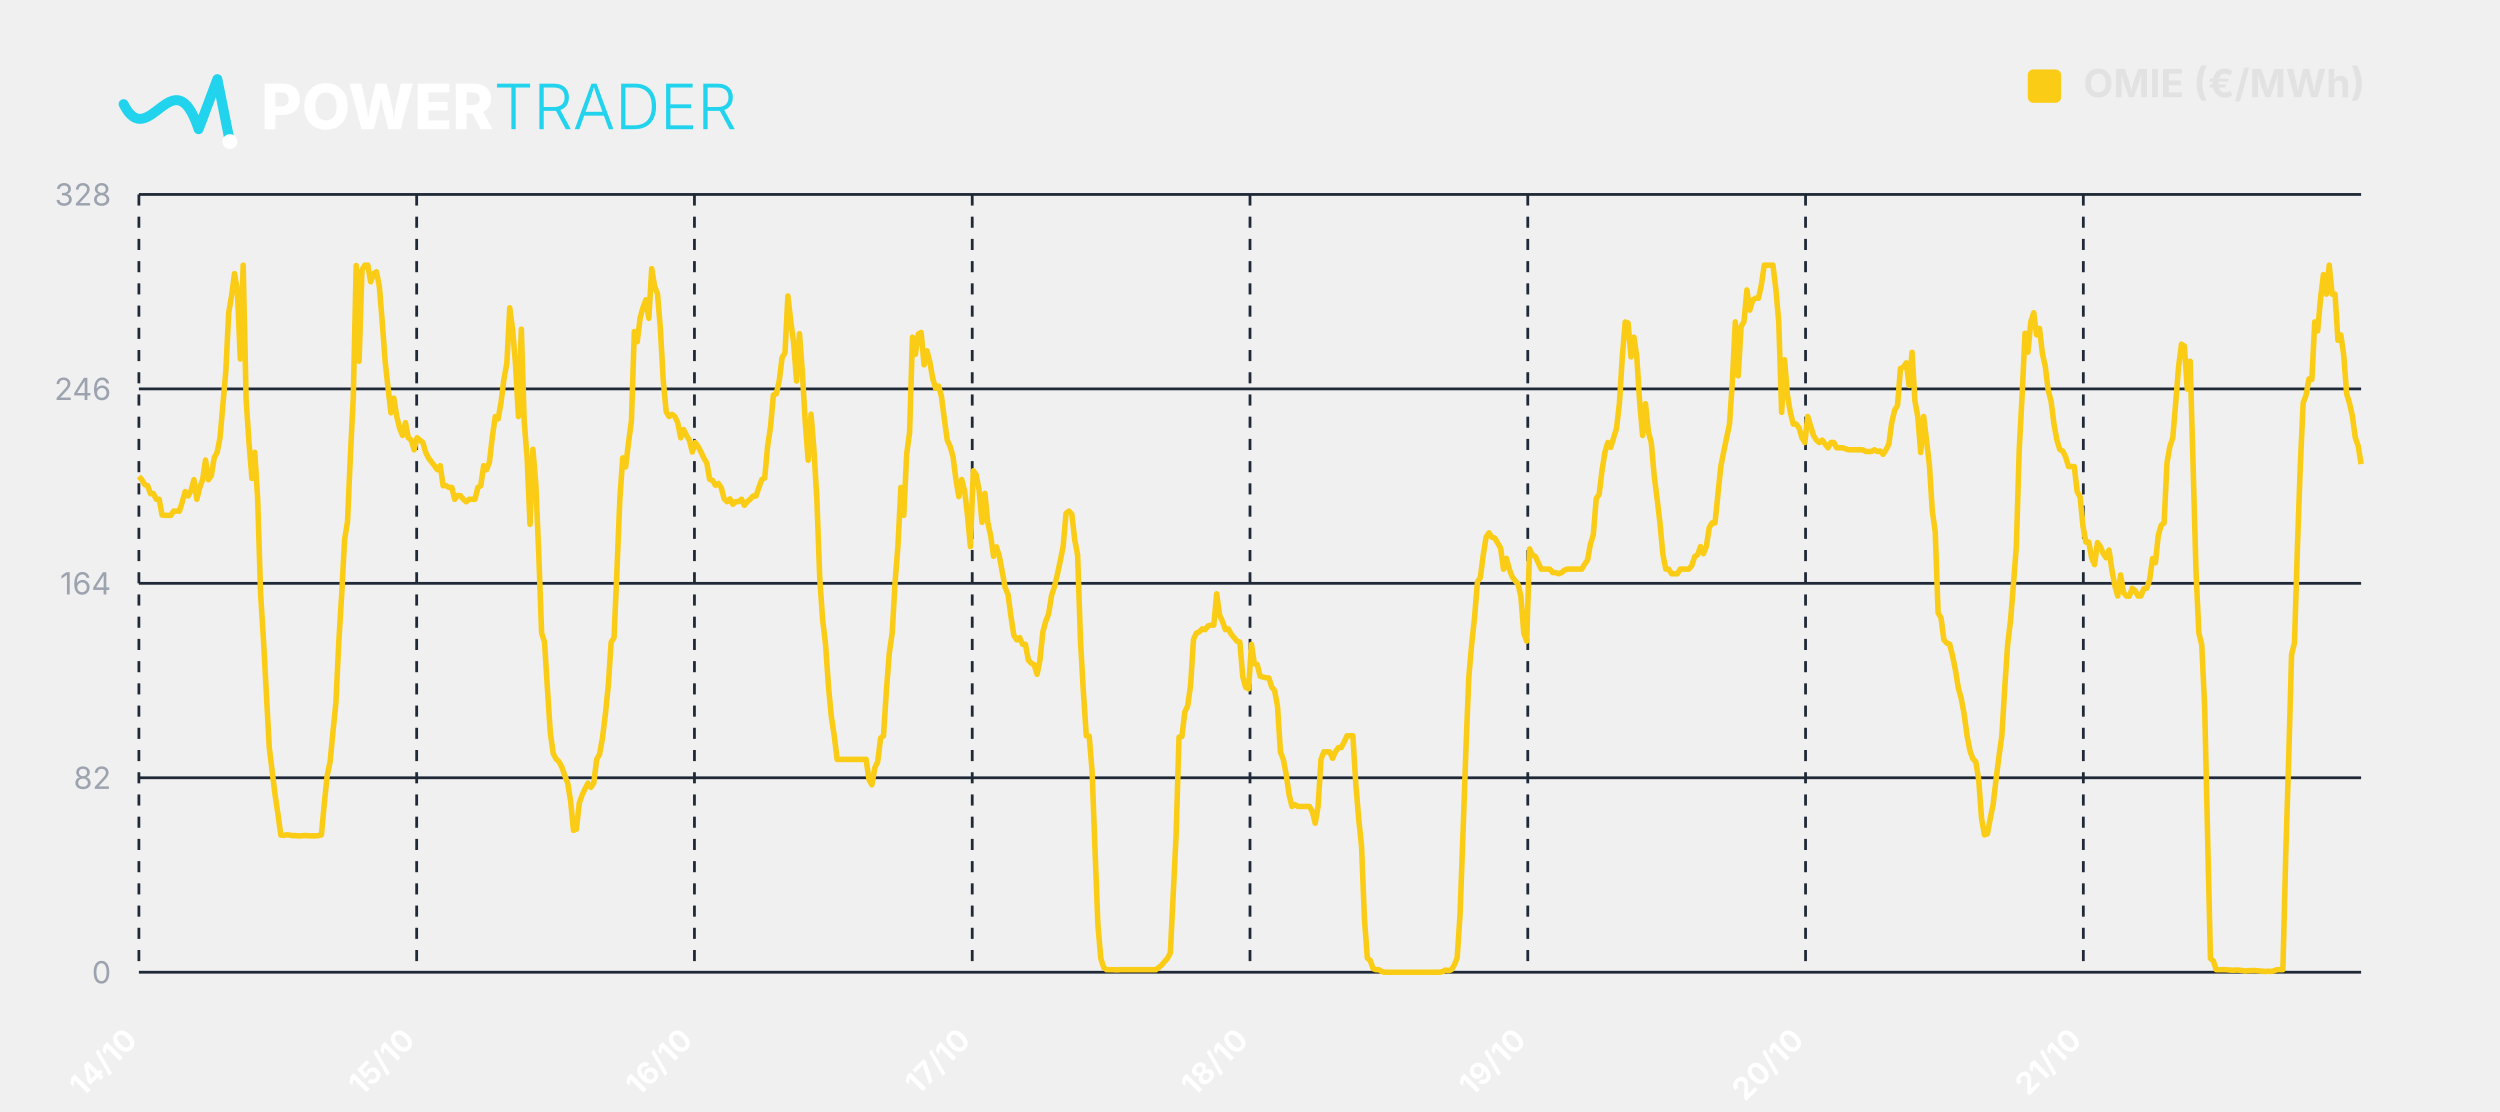
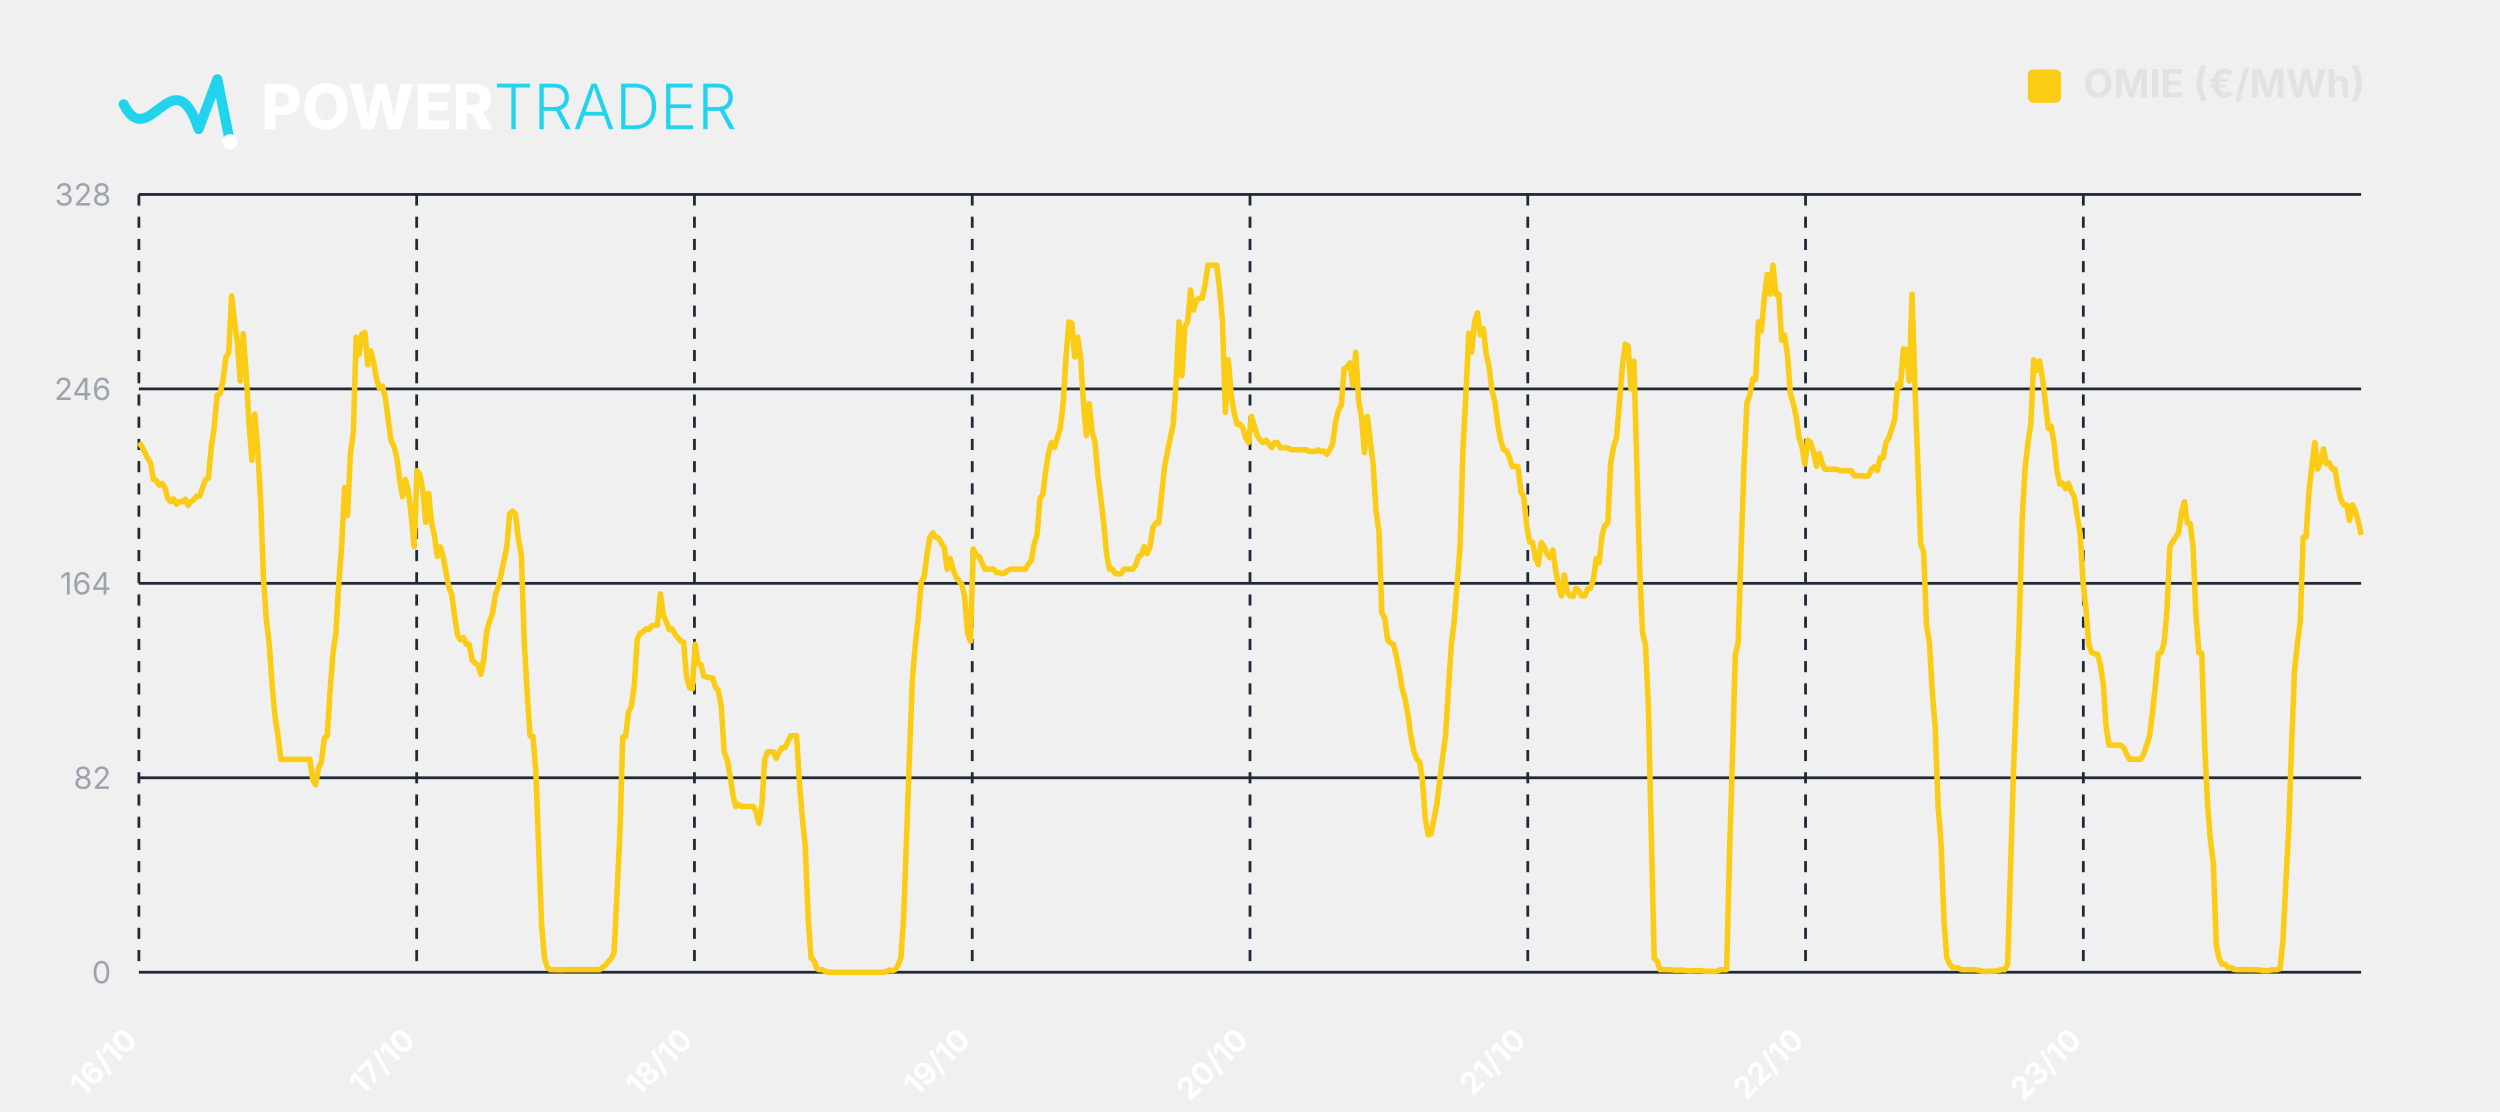
<svg xmlns="http://www.w3.org/2000/svg" viewBox="0 0 900 400" style="font-family: 'Inter', sans-serif; background: #0b0f19;">
  <g transform="translate(40, 15) scale(0.45)">
    <path d="M10 50 C30 90 50 10 70 70 L85 30 L95 80" stroke="#22d3ee" stroke-width="8" stroke-linecap="round" stroke-linejoin="round" fill="none" />
    <circle cx="95" cy="80" r="6" fill="#ffffff" />
    <text x="120" y="70" font-family="'Inter', sans-serif" font-weight="800" font-size="50" fill="#ffffff">POWER<tspan fill="#22d3ee" font-weight="300">TRADER</tspan>
    </text>
  </g>
  <rect x="730" y="25" width="12" height="12" fill="#facc15" rx="2" />
  <text x="750" y="35" font-size="14" font-weight="bold" fill="#e2e2e2">OMIE (€/MWh)</text>
  <line x1="50" y1="350.0" x2="850" y2="350.0" stroke="#1f2937" stroke-width="1" />
  <text x="40" y="354.0" text-anchor="end" font-size="11" fill="#9ca3af">0</text>
  <line x1="50" y1="280.0" x2="850" y2="280.0" stroke="#1f2937" stroke-width="1" />
  <text x="40" y="284.0" text-anchor="end" font-size="11" fill="#9ca3af">82</text>
  <line x1="50" y1="210.0" x2="850" y2="210.0" stroke="#1f2937" stroke-width="1" />
  <text x="40" y="214.0" text-anchor="end" font-size="11" fill="#9ca3af">164</text>
  <line x1="50" y1="140.0" x2="850" y2="140.0" stroke="#1f2937" stroke-width="1" />
  <text x="40" y="144.0" text-anchor="end" font-size="11" fill="#9ca3af">246</text>
  <line x1="50" y1="70.0" x2="850" y2="70.0" stroke="#1f2937" stroke-width="1" />
  <text x="40" y="74.0" text-anchor="end" font-size="11" fill="#9ca3af">328</text>
  <line x1="50.0" y1="70" x2="50.0" y2="350" stroke="#1f2937" stroke-width="1" stroke-dasharray="4,4" />
-   <text x="50.0" y="375" text-anchor="end" transform="rotate(-45, 50.0, 375)" font-size="11" font-weight="bold" fill="#ffffff">14/10</text>
+   <text x="50.0" y="375" text-anchor="end" transform="rotate(-45, 50.0, 375)" font-size="11" font-weight="bold" fill="#ffffff">16/10</text>
  <line x1="150.0" y1="70" x2="150.0" y2="350" stroke="#1f2937" stroke-width="1" stroke-dasharray="4,4" />
-   <text x="150.0" y="375" text-anchor="end" transform="rotate(-45, 150.0, 375)" font-size="11" font-weight="bold" fill="#ffffff">15/10</text>
+   <text x="150.0" y="375" text-anchor="end" transform="rotate(-45, 150.0, 375)" font-size="11" font-weight="bold" fill="#ffffff">17/10</text>
  <line x1="250.0" y1="70" x2="250.0" y2="350" stroke="#1f2937" stroke-width="1" stroke-dasharray="4,4" />
-   <text x="250.0" y="375" text-anchor="end" transform="rotate(-45, 250.0, 375)" font-size="11" font-weight="bold" fill="#ffffff">16/10</text>
+   <text x="250.0" y="375" text-anchor="end" transform="rotate(-45, 250.0, 375)" font-size="11" font-weight="bold" fill="#ffffff">18/10</text>
  <line x1="350.0" y1="70" x2="350.0" y2="350" stroke="#1f2937" stroke-width="1" stroke-dasharray="4,4" />
-   <text x="350.0" y="375" text-anchor="end" transform="rotate(-45, 350.0, 375)" font-size="11" font-weight="bold" fill="#ffffff">17/10</text>
+   <text x="350.0" y="375" text-anchor="end" transform="rotate(-45, 350.0, 375)" font-size="11" font-weight="bold" fill="#ffffff">19/10</text>
  <line x1="450.0" y1="70" x2="450.0" y2="350" stroke="#1f2937" stroke-width="1" stroke-dasharray="4,4" />
-   <text x="450.0" y="375" text-anchor="end" transform="rotate(-45, 450.0, 375)" font-size="11" font-weight="bold" fill="#ffffff">18/10</text>
+   <text x="450.0" y="375" text-anchor="end" transform="rotate(-45, 450.0, 375)" font-size="11" font-weight="bold" fill="#ffffff">20/10</text>
  <line x1="550.0" y1="70" x2="550.0" y2="350" stroke="#1f2937" stroke-width="1" stroke-dasharray="4,4" />
-   <text x="550.0" y="375" text-anchor="end" transform="rotate(-45, 550.0, 375)" font-size="11" font-weight="bold" fill="#ffffff">19/10</text>
+   <text x="550.0" y="375" text-anchor="end" transform="rotate(-45, 550.0, 375)" font-size="11" font-weight="bold" fill="#ffffff">21/10</text>
  <line x1="650.0" y1="70" x2="650.0" y2="350" stroke="#1f2937" stroke-width="1" stroke-dasharray="4,4" />
-   <text x="650.0" y="375" text-anchor="end" transform="rotate(-45, 650.0, 375)" font-size="11" font-weight="bold" fill="#ffffff">20/10</text>
+   <text x="650.0" y="375" text-anchor="end" transform="rotate(-45, 650.0, 375)" font-size="11" font-weight="bold" fill="#ffffff">22/10</text>
  <line x1="750.0" y1="70" x2="750.0" y2="350" stroke="#1f2937" stroke-width="1" stroke-dasharray="4,4" />
-   <text x="750.0" y="375" text-anchor="end" transform="rotate(-45, 750.0, 375)" font-size="11" font-weight="bold" fill="#ffffff">21/10</text>
-   <polyline points="50.0,171.478 51.043,172.695 52.086,174.449 53.129,174.832 54.172,177.692 55.215,177.692 56.258,179.735 57.301,179.735 58.344,185.405 59.387,185.533 60.43,185.533 61.473,185.533 62.516,183.992 63.559,183.992 64.602,183.992 65.645,180.587 66.688,176.952 67.731,178.544 68.774,176.645 69.817,172.695 70.86,179.735 71.904,175.479 72.947,172.695 73.99,165.629 75.033,172.695 76.076,171.222 77.119,164.803 78.162,162.828 79.205,157.601 80.248,145.683 81.291,133.679 82.334,112.575 83.377,106.513 84.42,98.511 85.463,104.7 86.506,129.209 87.549,95.455 88.592,143.673 89.635,159.304 90.678,172.235 91.721,162.828 92.764,179.718 93.807,213.618 94.85,230.347 95.893,249.748 96.936,269.124 97.979,277.638 99.022,286.142 100.065,293.132 101.108,300.632 102.151,300.725 103.194,300.538 104.237,300.632 105.28,300.819 106.323,300.819 107.366,300.913 108.409,300.913 109.452,300.819 110.495,300.819 111.538,300.913 112.581,300.913 113.625,300.913 114.668,300.819 115.711,300.538 116.754,289.207 117.797,279.119 118.84,274.232 119.883,263.31 120.926,252.992 121.969,231.096 123.012,213.95 124.055,194.216 125.098,187.908 126.141,164.071 127.184,143.043 128.227,95.591 129.27,130.044 130.313,97.174 131.356,95.455 132.399,95.455 133.442,101.431 134.485,98.511 135.528,97.855 136.571,103.116 137.614,116.005 138.657,130.129 139.7,139.672 140.743,148.62 141.786,143.324 142.829,149.939 143.872,154.196 144.915,156.75 145.958,152.144 147.001,157.601 148.044,158.452 149.087,161.926 150.13,157.601 151.173,158.452 152.216,159.304 153.259,162.828 154.302,164.957 155.346,166.302 156.389,167.647 157.432,169.094 158.475,167.647 159.518,174.832 160.561,174.832 161.604,175.479 162.647,175.479 163.69,179.735 164.733,178.365 165.776,178.467 166.819,179.735 167.862,180.629 168.905,179.735 169.948,179.735 170.991,179.735 172.034,175.479 173.077,174.874 174.12,167.647 175.163,169.094 176.206,166.302 177.249,157.175 178.292,149.956 179.335,150.791 180.378,144.831 181.421,136.488 182.464,130.784 183.507,110.821 184.55,118.789 185.593,131.193 186.636,149.956 187.679,118.525 188.722,151.838 189.765,164.957 190.808,188.768 191.851,161.739 192.894,174.27 193.937,199.078 194.98,227.92 196.023,231.087 197.066,247.79 198.11,263.727 199.153,271.253 200.196,273.211 201.239,274.232 202.282,276.165 203.325,279.221 204.368,281.92 205.411,288.279 206.454,298.921 207.497,298.495 208.54,289.13 209.583,286.142 210.626,283.971 211.669,281.92 212.712,283.444 213.755,281.894 214.798,273.381 215.841,271.559 216.884,265.719 217.927,257.206 218.97,246.947 220.013,231.198 221.056,229.538 222.099,205.275 223.142,179.735 224.185,164.837 225.228,168.081 226.271,159.304 227.314,151.565 228.357,119.36 229.4,123.02 230.443,114.482 231.486,110.668 232.529,107.918 233.572,114.575 234.615,96.732 235.658,103.116 236.701,105.764 237.744,118.525 238.787,137.169 239.831,148.237 240.874,149.956 241.917,149.156 242.96,149.956 244.003,152.238 245.046,157.601 246.089,154.647 247.132,156.75 248.175,158.452 249.218,162.709 250.261,159.304 251.304,160.7 252.347,162.709 253.39,164.922 254.433,166.625 255.476,172.55 256.519,172.933 257.562,174.696 258.605,174.032 259.648,175.581 260.691,179.523 261.734,180.587 262.777,179.591 263.82,181.532 264.863,180.587 265.906,180.587 266.949,179.727 267.992,181.898 269.035,180.587 270.078,179.735 271.121,178.569 272.164,178.569 273.207,175.479 274.25,172.627 275.293,172.074 276.336,160.7 277.379,153.762 278.422,142.192 279.465,141.741 280.508,137.178 281.551,128.75 282.595,127.03 283.638,106.564 284.681,115.648 285.724,123.565 286.767,137.169 287.81,120.143 288.853,134.139 289.896,152.059 290.939,165.672 291.982,149.105 293.025,162.045 294.068,179.735 295.111,208.187 296.154,223.153 297.197,231.964 298.24,246.99 299.283,258.057 300.326,264.868 301.369,273.381 302.412,273.381 303.455,273.381 304.498,273.381 305.541,273.381 306.584,273.381 307.627,273.381 308.67,273.381 309.713,273.381 310.756,273.381 311.799,273.381 312.842,280.702 313.885,282.524 314.928,276.429 315.971,274.232 317.014,265.728 318.057,264.868 319.1,248.607 320.143,235.071 321.186,227.92 322.229,209.694 323.272,196.285 324.316,175.479 325.359,185.533 326.402,163.39 327.445,155.762 328.488,121.403 329.531,127.524 330.574,120.279 331.617,119.692 332.66,131.329 333.703,126.289 334.746,130.342 335.789,136.301 336.832,139.791 337.875,138.991 338.918,142.652 339.961,150.791 341.004,158.452 342.047,160.7 343.09,164.412 344.133,172.627 345.176,178.773 346.219,172.627 347.262,176.764 348.305,185.533 349.348,196.787 350.391,169.486 351.434,170.967 352.477,176.5 353.52,188.044 354.563,177.607 355.606,188.087 356.649,192.871 357.692,200.278 358.735,196.873 359.778,200.337 360.821,205.939 361.864,211.532 362.907,214.035 363.95,222.021 364.993,228.729 366.037,230.347 367.08,229.538 368.123,231.964 369.166,231.964 370.209,237.625 371.252,238.749 372.295,239.328 373.338,242.742 374.381,237.634 375.424,227.546 376.467,223.689 377.51,220.974 378.553,214.384 379.596,211.243 380.639,206.816 381.682,201.955 382.725,196.753 383.768,184.843 384.811,183.992 385.854,185.141 386.897,194.276 387.94,199.742 388.983,230.815 390.026,249.203 391.069,264.868 392.112,265.029 393.155,277.638 394.198,305.714 395.241,332.888 396.284,345.037 397.327,348.297 398.37,349.089 399.413,349.089 400.456,349.089 401.499,349.149 402.542,349.157 403.585,349.089 404.628,349.089 405.671,349.089 406.714,349.089 407.757,349.089 408.801,349.089 409.844,349.089 410.887,349.089 411.93,349.089 412.973,349.089 414.016,349.089 415.059,349.089 416.102,349.089 417.145,348.297 418.188,347.446 419.231,346.169 420.274,345.037 421.317,343.07 422.36,322.0 423.403,300.538 424.446,265.362 425.489,265.14 426.532,256.303 427.575,254.116 428.618,246.564 429.661,230.142 430.704,227.92 431.747,227.478 432.79,226.388 433.833,226.677 434.876,225.358 435.919,225.043 436.962,225.043 438.005,213.788 439.048,221.399 440.091,223.698 441.134,226.677 442.177,226.388 443.22,228.278 444.263,229.538 445.306,230.815 446.349,231.155 447.392,243.585 448.435,247.45 449.478,247.978 450.522,231.964 451.565,238.902 452.608,239.26 453.651,243.414 454.694,243.746 455.737,243.968 456.78,244.078 457.823,247.33 458.866,248.607 459.909,254.235 460.952,270.674 461.995,273.381 463.038,278.829 464.081,286.151 465.124,290.314 466.167,289.641 467.21,290.314 468.253,290.314 469.296,290.314 470.339,290.314 471.382,290.314 472.425,292.102 473.468,296.358 474.511,290.314 475.554,273.381 476.597,270.674 477.64,270.674 478.683,270.674 479.726,272.989 480.769,270.674 481.812,269.133 482.855,269.124 483.898,267.081 484.941,264.868 485.984,264.868 487.027,264.868 488.07,281.894 489.113,294.664 490.156,304.582 491.199,330.837 492.243,344.892 493.286,345.743 494.329,348.723 495.372,349.089 496.415,349.089 497.458,349.762 498.501,349.991 499.544,350.0 500.587,350.0 501.63,350.0 502.673,350.0 503.716,350.0 504.759,350.0 505.802,350.0 506.845,350.0 507.888,350.0 508.931,350.0 509.974,350.0 511.017,350.0 512.06,350.0 513.103,350.0 514.146,350.0 515.189,350.0 516.232,350.0 517.275,349.991 518.318,349.991 519.361,349.762 520.404,349.217 521.447,349.438 522.49,349.089 523.533,347.455 524.576,344.867 525.619,329.228 526.662,300.538 527.705,270.674 528.748,244.078 529.791,232.066 530.834,222.302 531.877,209.498 532.92,207.897 533.963,199.827 535.007,193.357 536.05,191.824 537.093,193.416 538.136,193.731 539.179,195.536 540.222,197.315 541.265,204.935 542.308,201.019 543.351,204.935 544.394,207.667 545.437,209.038 546.48,210.298 547.523,214.64 548.566,227.92 549.609,230.815 550.652,197.613 551.695,199.827 552.738,200.337 553.781,202.636 554.824,204.884 555.867,204.884 556.91,204.884 557.953,204.884 558.996,206.126 560.039,206.126 561.082,206.552 562.125,206.152 563.168,205.292 564.211,204.884 565.254,204.884 566.297,204.884 567.34,204.884 568.383,204.884 569.426,204.884 570.469,203.104 571.512,201.666 572.555,195.885 573.598,192.505 574.641,179.48 575.684,177.999 576.728,169.341 577.771,162.845 578.814,159.304 579.857,161.049 580.9,157.601 581.943,154.196 582.986,145.206 584.029,128.486 585.072,115.92 586.115,116.312 587.158,128.486 588.201,121.386 589.244,128.486 590.287,144.831 591.33,156.75 592.373,145.334 593.416,155.413 594.459,159.304 595.502,171.222 596.545,179.48 597.588,188.257 598.631,199.503 599.674,204.884 600.717,204.884 601.76,206.552 602.803,206.552 603.846,206.552 604.889,204.884 605.932,204.884 606.975,204.884 608.018,204.884 609.061,203.555 610.104,200.337 611.147,199.742 612.19,196.762 613.233,199.316 614.276,196.762 615.319,189.951 616.362,188.249 617.405,188.257 618.449,177.999 619.492,167.953 620.535,162.624 621.578,157.601 622.621,152.68 623.664,137.169 624.707,115.886 625.75,135.288 626.793,117.572 627.836,115.784 628.879,104.385 629.922,111.63 630.965,108.054 632.008,107.33 633.051,107.356 634.094,102.521 635.137,95.455 636.18,95.455 637.223,95.455 638.266,95.455 639.309,104.138 640.352,115.886 641.395,148.441 642.438,129.507 643.481,142.277 644.524,148.441 645.567,152.68 646.61,152.68 647.653,154.026 648.696,157.601 649.739,159.304 650.782,149.939 651.825,153.344 652.868,156.75 653.911,158.452 654.954,159.304 655.997,158.452 657.04,159.849 658.083,161.194 659.126,159.304 660.169,159.304 661.213,161.194 662.256,161.194 663.299,161.194 664.342,161.543 665.385,161.909 666.428,161.909 667.471,161.926 668.514,161.926 669.557,161.926 670.6,161.926 671.643,162.539 672.686,162.539 673.729,162.539 674.772,161.926 675.815,162.539 676.858,162.369 677.901,163.56 678.944,161.951 679.987,159.849 681.03,152.085 682.073,147.692 683.116,145.895 684.159,132.674 685.202,132.232 686.245,130.631 687.288,138.761 688.331,126.834 689.374,144.329 690.417,150.084 691.46,162.922 692.503,149.939 693.546,158.452 694.589,167.408 695.632,184.001 696.675,191.339 697.718,220.599 698.761,222.446 699.804,230.347 700.847,231.496 701.89,231.939 702.934,236.178 703.977,241.337 705.02,247.756 706.063,251.536 707.106,257.206 708.149,264.868 709.192,270.299 710.235,273.168 711.278,274.232 712.321,280.609 713.364,294.656 714.407,300.538 715.45,300.189 716.493,294.664 717.536,289.531 718.579,280.609 719.622,272.359 720.665,264.868 721.708,247.756 722.751,231.964 723.794,223.408 724.837,210.434 725.88,196.762 726.923,161.781 727.966,142.277 729.009,119.973 730.052,126.775 731.095,115.886 732.138,112.592 733.181,120.543 734.224,118.236 735.267,127.285 736.31,131.951 737.353,140.455 738.396,144.508 739.439,152.732 740.482,158.452 741.525,161.807 742.568,162.369 743.611,164.429 744.654,167.945 745.698,167.945 746.741,167.979 747.784,177.02 748.827,178.927 749.87,189.381 750.913,195.127 751.956,195.153 752.999,200.814 754.042,203.258 755.085,195.349 756.128,196.762 757.171,199.299 758.214,200.806 759.257,198.03 760.3,205.275 761.343,210.911 762.386,214.555 763.429,206.978 764.472,213.312 765.515,214.555 766.558,214.64 767.601,211.796 768.644,212.631 769.687,214.555 770.73,214.555 771.773,211.958 772.816,211.796 773.859,208.749 774.902,201.095 775.945,202.576 776.988,192.701 778.031,189.1 779.074,188.249 780.117,166.566 781.16,160.742 782.203,157.601 783.246,145.206 784.289,132.036 785.332,123.914 786.375,124.587 787.419,140.055 788.462,130.035 789.505,167.298 790.548,205.275 791.591,227.92 792.634,232.16 793.677,254.482 794.72,300.308 795.763,345.037 796.806,345.939 797.849,349.089 798.892,349.089 799.935,349.089 800.978,349.089 802.021,349.149 803.064,349.259 804.107,349.285 805.15,349.217 806.193,349.259 807.236,349.396 808.279,349.566 809.322,349.438 810.365,349.438 811.408,349.379 812.451,349.438 813.494,349.566 814.537,349.625 815.58,349.745 816.623,349.625 817.666,349.745 818.709,349.438 819.752,349.089 820.795,349.089 821.838,349.072 822.881,307.434 823.924,273.372 824.967,235.582 826.01,231.496 827.053,197.613 828.096,167.885 829.14,145.027 830.183,142.277 831.226,136.378 832.269,136.625 833.312,115.886 834.355,119.104 835.398,107.373 836.441,98.86 837.484,105.883 838.527,95.455 839.57,105.883 840.613,105.883 841.656,122.51 842.699,120.594 843.742,127.788 844.785,141.741 845.828,145.206 846.871,149.863 847.914,157.601 848.957,160.581 850.0,167.085" fill="none" stroke="#facc15" stroke-width="2" stroke-linejoin="round" />
+   <text x="750.0" y="375" text-anchor="end" transform="rotate(-45, 750.0, 375)" font-size="11" font-weight="bold" fill="#ffffff">23/10</text>
+   <polyline points="50.0,159.304 51.043,160.7 52.086,162.709 53.129,164.922 54.172,166.625 55.215,172.55 56.258,172.933 57.301,174.696 58.344,174.032 59.387,175.581 60.43,179.523 61.473,180.587 62.516,179.591 63.559,181.532 64.602,180.587 65.645,180.587 66.688,179.727 67.731,181.898 68.774,180.587 69.817,179.735 70.86,178.569 71.904,178.569 72.947,175.479 73.99,172.627 75.033,172.074 76.076,160.7 77.119,153.762 78.162,142.192 79.205,141.741 80.248,137.178 81.291,128.75 82.334,127.03 83.377,106.564 84.42,115.648 85.463,123.565 86.506,137.169 87.549,120.143 88.592,134.139 89.635,152.059 90.678,165.672 91.721,149.105 92.764,162.045 93.807,179.735 94.85,208.187 95.893,223.153 96.936,231.964 97.979,246.99 99.022,258.057 100.065,264.868 101.108,273.381 102.151,273.381 103.194,273.381 104.237,273.381 105.28,273.381 106.323,273.381 107.366,273.381 108.409,273.381 109.452,273.381 110.495,273.381 111.538,273.381 112.581,280.702 113.625,282.524 114.668,276.429 115.711,274.232 116.754,265.728 117.797,264.868 118.84,248.607 119.883,235.071 120.926,227.92 121.969,209.694 123.012,196.285 124.055,175.479 125.098,185.533 126.141,163.39 127.184,155.762 128.227,121.403 129.27,127.524 130.313,120.279 131.356,119.692 132.399,131.329 133.442,126.289 134.485,130.342 135.528,136.301 136.571,139.791 137.614,138.991 138.657,142.652 139.7,150.791 140.743,158.452 141.786,160.7 142.829,164.412 143.872,172.627 144.915,178.773 145.958,172.627 147.001,176.764 148.044,185.533 149.087,196.787 150.13,169.486 151.173,170.967 152.216,176.5 153.259,188.044 154.302,177.607 155.346,188.087 156.389,192.871 157.432,200.278 158.475,196.873 159.518,200.337 160.561,205.939 161.604,211.532 162.647,214.035 163.69,222.021 164.733,228.729 165.776,230.347 166.819,229.538 167.862,231.964 168.905,231.964 169.948,237.625 170.991,238.749 172.034,239.328 173.077,242.742 174.12,237.634 175.163,227.546 176.206,223.689 177.249,220.974 178.292,214.384 179.335,211.243 180.378,206.816 181.421,201.955 182.464,196.753 183.507,184.843 184.55,183.992 185.593,185.141 186.636,194.276 187.679,199.742 188.722,230.815 189.765,249.203 190.808,264.868 191.851,265.029 192.894,277.638 193.937,305.714 194.98,332.888 196.023,345.037 197.066,348.297 198.11,349.089 199.153,349.089 200.196,349.089 201.239,349.149 202.282,349.157 203.325,349.089 204.368,349.089 205.411,349.089 206.454,349.089 207.497,349.089 208.54,349.089 209.583,349.089 210.626,349.089 211.669,349.089 212.712,349.089 213.755,349.089 214.798,349.089 215.841,349.089 216.884,348.297 217.927,347.446 218.97,346.169 220.013,345.037 221.056,343.07 222.099,322.0 223.142,300.538 224.185,265.362 225.228,265.14 226.271,256.303 227.314,254.116 228.357,246.564 229.4,230.142 230.443,227.92 231.486,227.478 232.529,226.388 233.572,226.677 234.615,225.358 235.658,225.043 236.701,225.043 237.744,213.788 238.787,221.399 239.831,223.698 240.874,226.677 241.917,226.388 242.96,228.278 244.003,229.538 245.046,230.815 246.089,231.155 247.132,243.585 248.175,247.45 249.218,247.978 250.261,231.964 251.304,238.902 252.347,239.26 253.39,243.414 254.433,243.746 255.476,243.968 256.519,244.078 257.562,247.33 258.605,248.607 259.648,254.235 260.691,270.674 261.734,273.381 262.777,278.829 263.82,286.151 264.863,290.314 265.906,289.641 266.949,290.314 267.992,290.314 269.035,290.314 270.078,290.314 271.121,290.314 272.164,292.102 273.207,296.358 274.25,290.314 275.293,273.381 276.336,270.674 277.379,270.674 278.422,270.674 279.465,272.989 280.508,270.674 281.551,269.133 282.595,269.124 283.638,267.081 284.681,264.868 285.724,264.868 286.767,264.868 287.81,281.894 288.853,294.664 289.896,304.582 290.939,330.837 291.982,344.892 293.025,345.743 294.068,348.723 295.111,349.089 296.154,349.089 297.197,349.762 298.24,349.991 299.283,350.0 300.326,350.0 301.369,350.0 302.412,350.0 303.455,350.0 304.498,350.0 305.541,350.0 306.584,350.0 307.627,350.0 308.67,350.0 309.713,350.0 310.756,350.0 311.799,350.0 312.842,350.0 313.885,350.0 314.928,350.0 315.971,350.0 317.014,349.991 318.057,349.991 319.1,349.762 320.143,349.217 321.186,349.438 322.229,349.089 323.272,347.455 324.316,344.867 325.359,329.228 326.402,300.538 327.445,270.674 328.488,244.078 329.531,232.066 330.574,222.302 331.617,209.498 332.66,207.897 333.703,199.827 334.746,193.357 335.789,191.824 336.832,193.416 337.875,193.731 338.918,195.536 339.961,197.315 341.004,204.935 342.047,201.019 343.09,204.935 344.133,207.667 345.176,209.038 346.219,210.298 347.262,214.64 348.305,227.92 349.348,230.815 350.391,197.613 351.434,199.827 352.477,200.337 353.52,202.636 354.563,204.884 355.606,204.884 356.649,204.884 357.692,204.884 358.735,206.126 359.778,206.126 360.821,206.552 361.864,206.152 362.907,205.292 363.95,204.884 364.993,204.884 366.037,204.884 367.08,204.884 368.123,204.884 369.166,204.884 370.209,203.104 371.252,201.666 372.295,195.885 373.338,192.505 374.381,179.48 375.424,177.999 376.467,169.341 377.51,162.845 378.553,159.304 379.596,161.049 380.639,157.601 381.682,154.196 382.725,145.206 383.768,128.486 384.811,115.92 385.854,116.312 386.897,128.486 387.94,121.386 388.983,128.486 390.026,144.831 391.069,156.75 392.112,145.334 393.155,155.413 394.198,159.304 395.241,171.222 396.284,179.48 397.327,188.257 398.37,199.503 399.413,204.884 400.456,204.884 401.499,206.552 402.542,206.552 403.585,206.552 404.628,204.884 405.671,204.884 406.714,204.884 407.757,204.884 408.801,203.555 409.844,200.337 410.887,199.742 411.93,196.762 412.973,199.316 414.016,196.762 415.059,189.951 416.102,188.249 417.145,188.257 418.188,177.999 419.231,167.953 420.274,162.624 421.317,157.601 422.36,152.68 423.403,137.169 424.446,115.886 425.489,135.288 426.532,117.572 427.575,115.784 428.618,104.385 429.661,111.63 430.704,108.054 431.747,107.33 432.79,107.356 433.833,102.521 434.876,95.455 435.919,95.455 436.962,95.455 438.005,95.455 439.048,104.138 440.091,115.886 441.134,148.441 442.177,129.507 443.22,142.277 444.263,148.441 445.306,152.68 446.349,152.68 447.392,154.026 448.435,157.601 449.478,159.304 450.522,149.939 451.565,153.344 452.608,156.75 453.651,158.452 454.694,159.304 455.737,158.452 456.78,159.849 457.823,161.194 458.866,159.304 459.909,159.304 460.952,161.194 461.995,161.194 463.038,161.194 464.081,161.543 465.124,161.909 466.167,161.909 467.21,161.926 468.253,161.926 469.296,161.926 470.339,161.926 471.382,162.539 472.425,162.539 473.468,162.539 474.511,161.926 475.554,162.539 476.597,162.369 477.64,163.56 478.683,161.951 479.726,159.849 480.769,152.085 481.812,147.692 482.855,145.895 483.898,132.674 484.941,132.232 485.984,130.631 487.027,138.761 488.07,126.834 489.113,144.329 490.156,150.084 491.199,162.922 492.243,149.939 493.286,158.452 494.329,167.408 495.372,184.001 496.415,191.339 497.458,220.599 498.501,222.446 499.544,230.347 500.587,231.496 501.63,231.939 502.673,236.178 503.716,241.337 504.759,247.756 505.802,251.536 506.845,257.206 507.888,264.868 508.931,270.299 509.974,273.168 511.017,274.232 512.06,280.609 513.103,294.656 514.146,300.538 515.189,300.189 516.232,294.664 517.275,289.531 518.318,280.609 519.361,272.359 520.404,264.868 521.447,247.756 522.49,231.964 523.533,223.408 524.576,210.434 525.619,196.762 526.662,161.781 527.705,142.277 528.748,119.973 529.791,126.775 530.834,115.886 531.877,112.592 532.92,120.543 533.963,118.236 535.007,127.285 536.05,131.951 537.093,140.455 538.136,144.508 539.179,152.732 540.222,158.452 541.265,161.807 542.308,162.369 543.351,164.429 544.394,167.945 545.437,167.945 546.48,167.979 547.523,177.02 548.566,178.927 549.609,189.381 550.652,195.127 551.695,195.153 552.738,200.814 553.781,203.258 554.824,195.349 555.867,196.762 556.91,199.299 557.953,200.806 558.996,198.03 560.039,205.275 561.082,210.911 562.125,214.555 563.168,206.978 564.211,213.312 565.254,214.555 566.297,214.64 567.34,211.796 568.383,212.631 569.426,214.555 570.469,214.555 571.512,211.958 572.555,211.796 573.598,208.749 574.641,201.095 575.684,202.576 576.728,192.701 577.771,189.1 578.814,188.249 579.857,166.566 580.9,160.742 581.943,157.601 582.986,145.206 584.029,132.036 585.072,123.914 586.115,124.587 587.158,140.055 588.201,130.035 589.244,167.298 590.287,205.275 591.33,227.92 592.373,232.16 593.416,254.482 594.459,300.308 595.502,345.037 596.545,345.939 597.588,349.089 598.631,349.089 599.674,349.089 600.717,349.089 601.76,349.149 602.803,349.259 603.846,349.285 604.889,349.217 605.932,349.259 606.975,349.396 608.018,349.566 609.061,349.438 610.104,349.438 611.147,349.379 612.19,349.438 613.233,349.566 614.276,349.625 615.319,349.745 616.362,349.625 617.405,349.745 618.449,349.438 619.492,349.089 620.535,349.089 621.578,349.072 622.621,307.434 623.664,273.372 624.707,235.582 625.75,231.496 626.793,197.613 627.836,167.885 628.879,145.027 629.922,142.277 630.965,136.378 632.008,136.625 633.051,115.886 634.094,119.104 635.137,107.373 636.18,98.86 637.223,105.883 638.266,95.455 639.309,105.883 640.352,105.883 641.395,122.51 642.438,120.594 643.481,127.788 644.524,141.741 645.567,145.206 646.61,149.863 647.653,157.601 648.696,160.581 649.739,167.085 650.782,158.452 651.825,159.304 652.868,162.709 653.911,167.817 654.954,163.22 655.997,166.966 657.04,168.949 658.083,168.949 659.126,168.949 660.169,168.949 661.213,168.949 662.256,169.426 663.299,169.426 664.342,169.426 665.385,169.426 666.428,169.426 667.471,171.222 668.514,171.299 669.557,171.222 670.6,171.222 671.643,171.478 672.686,171.222 673.729,168.975 674.772,168.038 675.815,169.426 676.858,164.837 677.901,164.837 678.944,159.304 679.987,157.601 681.03,154.4 682.073,151.174 683.116,138.216 684.159,139.204 685.202,125.634 686.245,126.009 687.288,137.169 688.331,105.875 689.374,139.204 690.417,167.391 691.46,195.911 692.503,198.584 693.546,225 694.589,231.326 695.632,249.408 696.675,261.846 697.718,290.237 698.761,303.254 699.804,330.93 700.847,344.892 701.89,347.097 702.934,348.297 703.977,348.297 705.02,348.459 706.063,349.072 707.106,349.089 708.149,349.089 709.192,349.089 710.235,349.089 711.278,349.123 712.321,349.285 713.364,349.566 714.407,349.762 715.45,349.676 716.493,349.625 717.536,349.625 718.579,349.566 719.622,349.285 720.665,349.089 721.708,349.089 722.751,347.097 723.794,312.533 724.837,278.021 725.88,251.945 726.923,224.787 727.966,187.312 729.009,168.685 730.052,159.304 731.095,152.655 732.138,129.507 733.181,133.355 734.224,129.95 735.267,135.995 736.31,144.601 737.353,154.196 738.396,153.43 739.439,159.372 740.482,169.315 741.525,174.287 742.568,173.964 743.611,175.956 744.654,174.023 745.698,176.969 746.741,178.799 747.784,185.695 748.827,191.892 749.87,209.421 750.913,218.896 751.956,231.964 752.999,234.901 754.042,235.344 755.085,235.455 756.128,239.328 757.171,246.139 758.214,261.846 759.257,268.239 760.3,268.239 761.343,268.239 762.386,268.239 763.429,268.239 764.472,269.124 765.515,271.338 766.558,273.296 767.601,273.296 768.644,273.296 769.687,273.381 770.73,273.296 771.773,271.338 772.816,268.239 773.859,264.868 774.902,256.355 775.945,246.905 776.988,235.344 778.031,234.901 779.074,231.411 780.117,219.586 781.16,196.762 782.203,194.974 783.246,193.374 784.289,191.773 785.332,184.341 786.375,180.612 787.419,188.249 788.462,188.487 789.505,196.762 790.548,221.791 791.591,234.901 792.634,235.233 793.677,268.239 794.72,289.386 795.763,302.709 796.806,310.839 797.849,340.252 798.892,345.037 799.935,347.097 800.978,347.097 802.021,348.297 803.064,348.306 804.107,348.936 805.15,349.089 806.193,349.089 807.236,349.089 808.279,349.089 809.322,349.089 810.365,349.089 811.408,349.089 812.451,349.149 813.494,349.157 814.537,349.438 815.58,349.438 816.623,349.438 817.666,349.149 818.709,349.089 819.752,349.089 820.795,348.723 821.838,338.967 822.881,317.956 823.924,298.921 824.967,268.239 826.01,241.771 827.053,231.675 828.096,223.723 829.14,193.374 830.183,193.374 831.226,176.696 832.269,167.843 833.312,159.304 834.355,168.881 835.398,166.174 836.441,161.619 837.484,166.974 838.527,166.625 839.57,168.881 840.613,168.881 841.656,175.445 842.699,179.735 843.742,181.745 844.785,181.745 845.828,187.397 846.871,181.745 847.914,183.992 848.957,187.585 850.0,192.573" fill="none" stroke="#facc15" stroke-width="2" stroke-linejoin="round" />
</svg>
